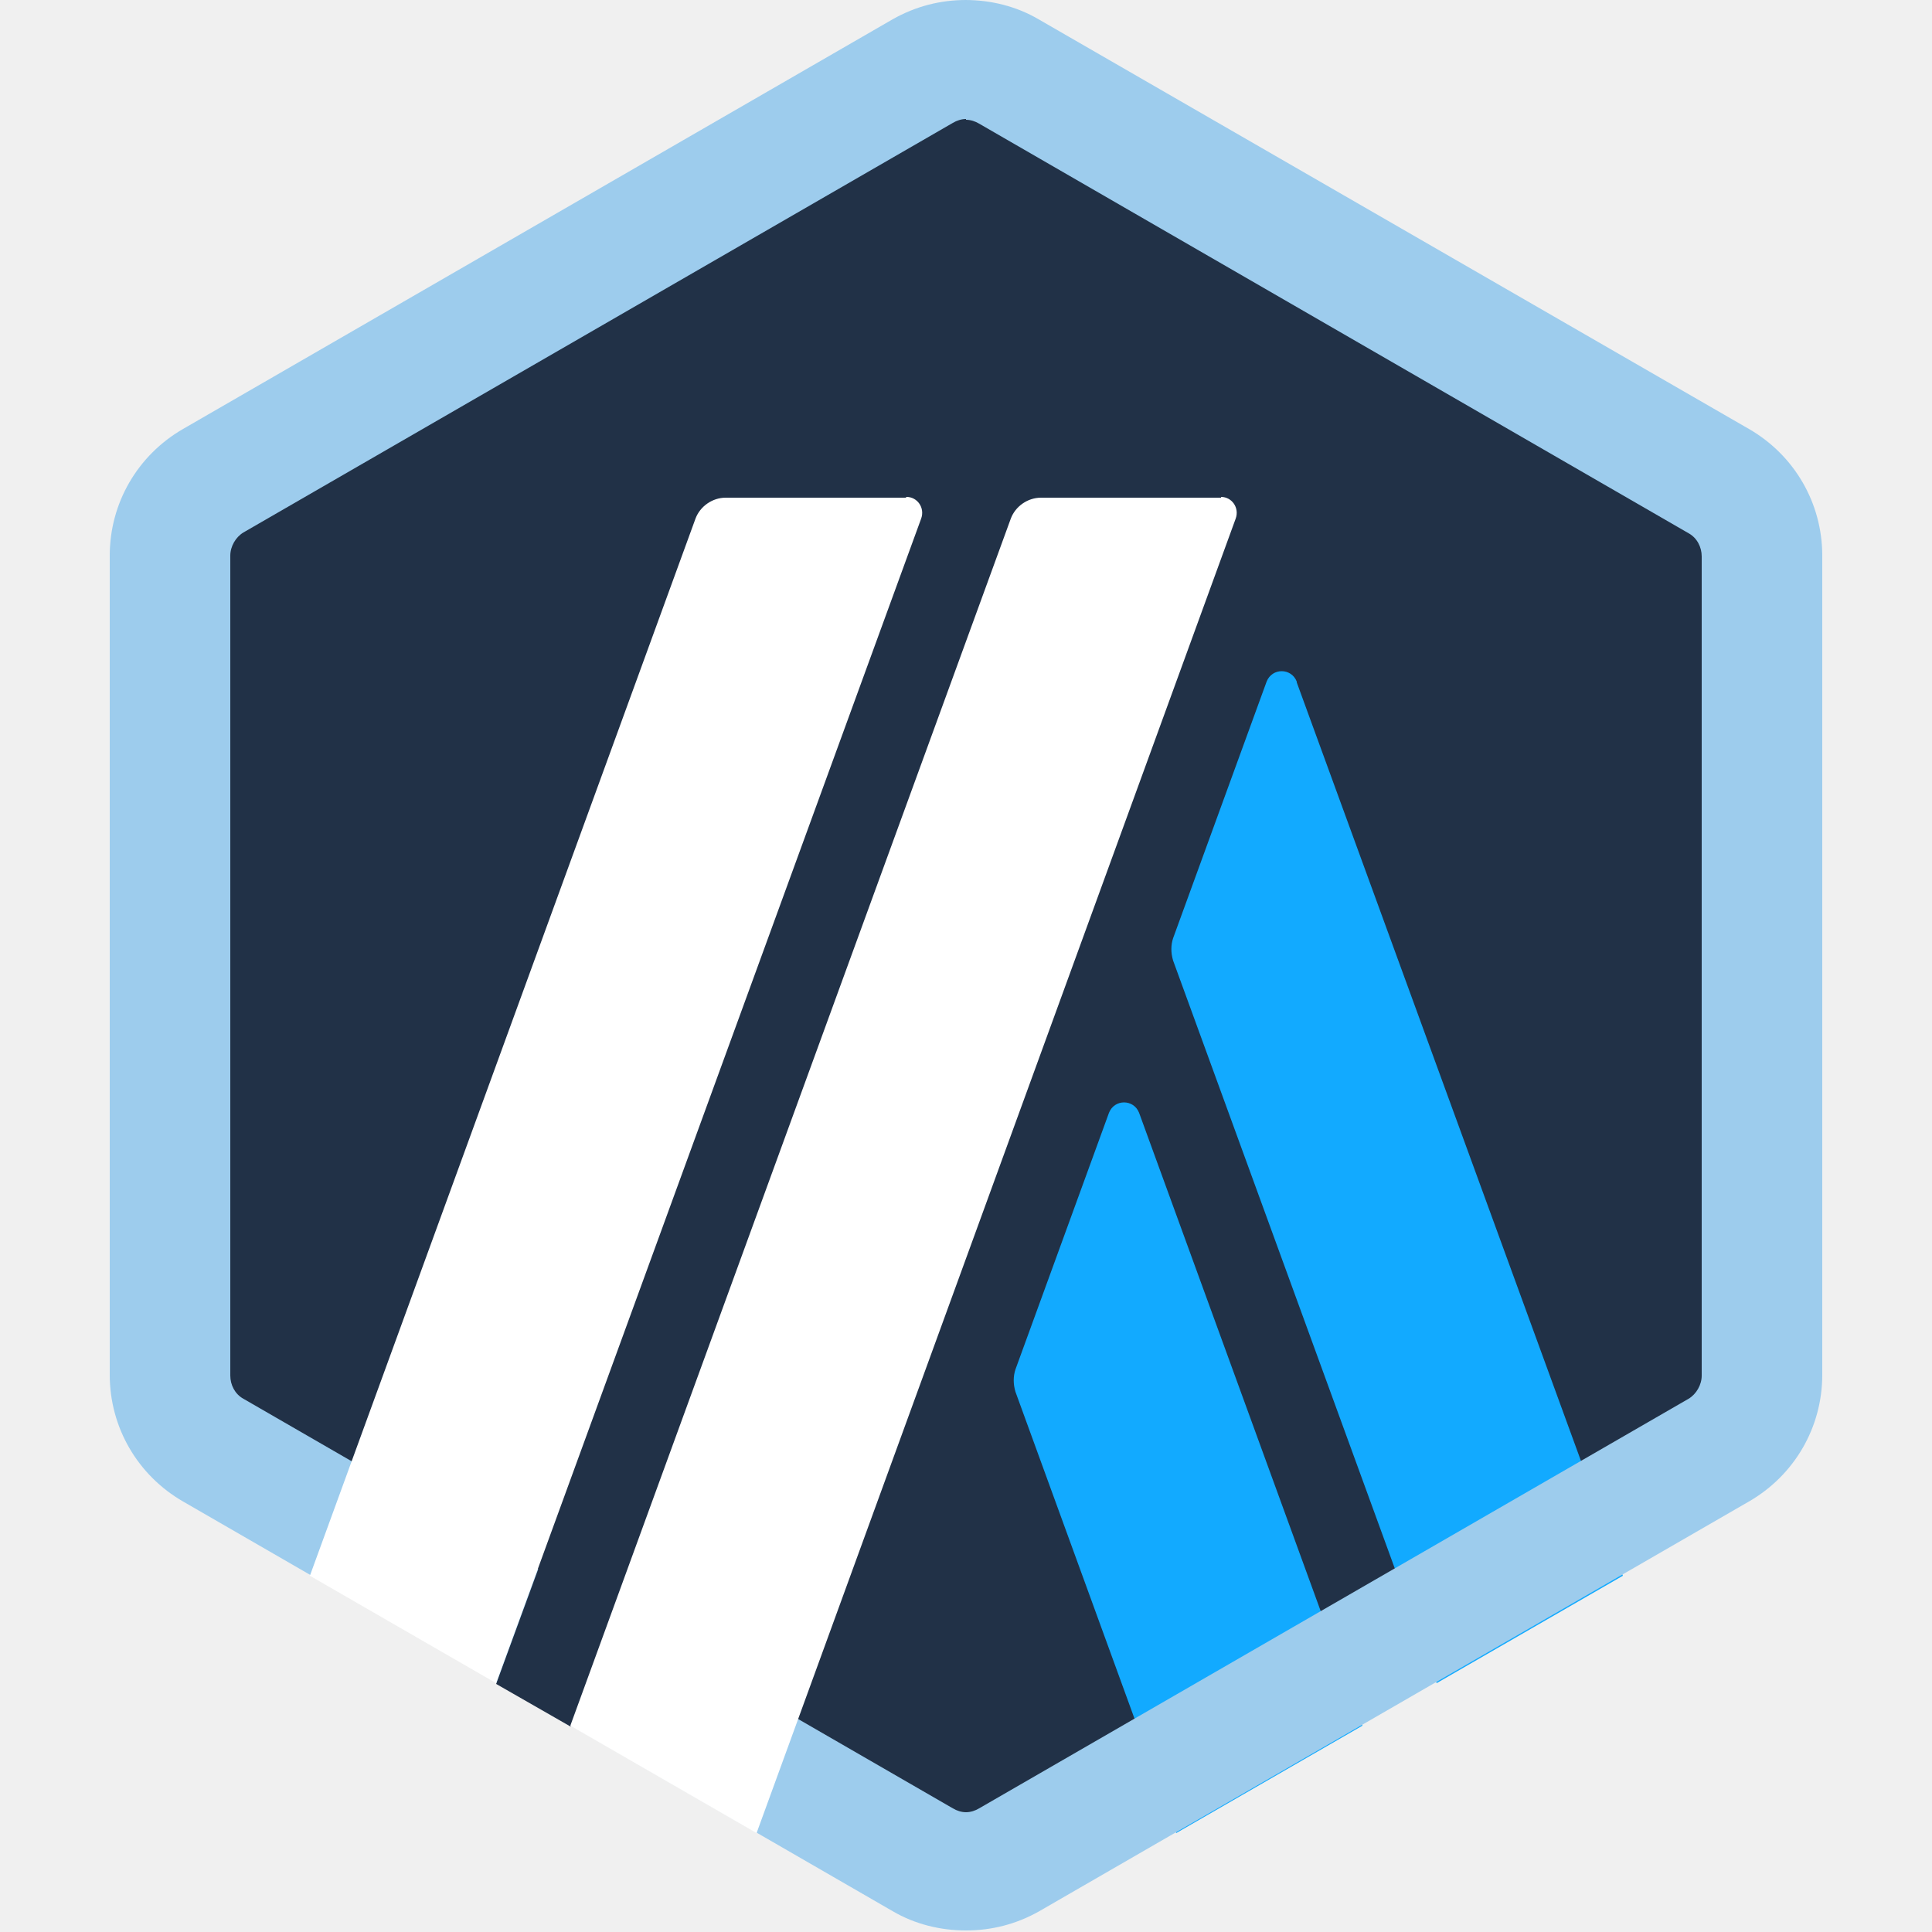
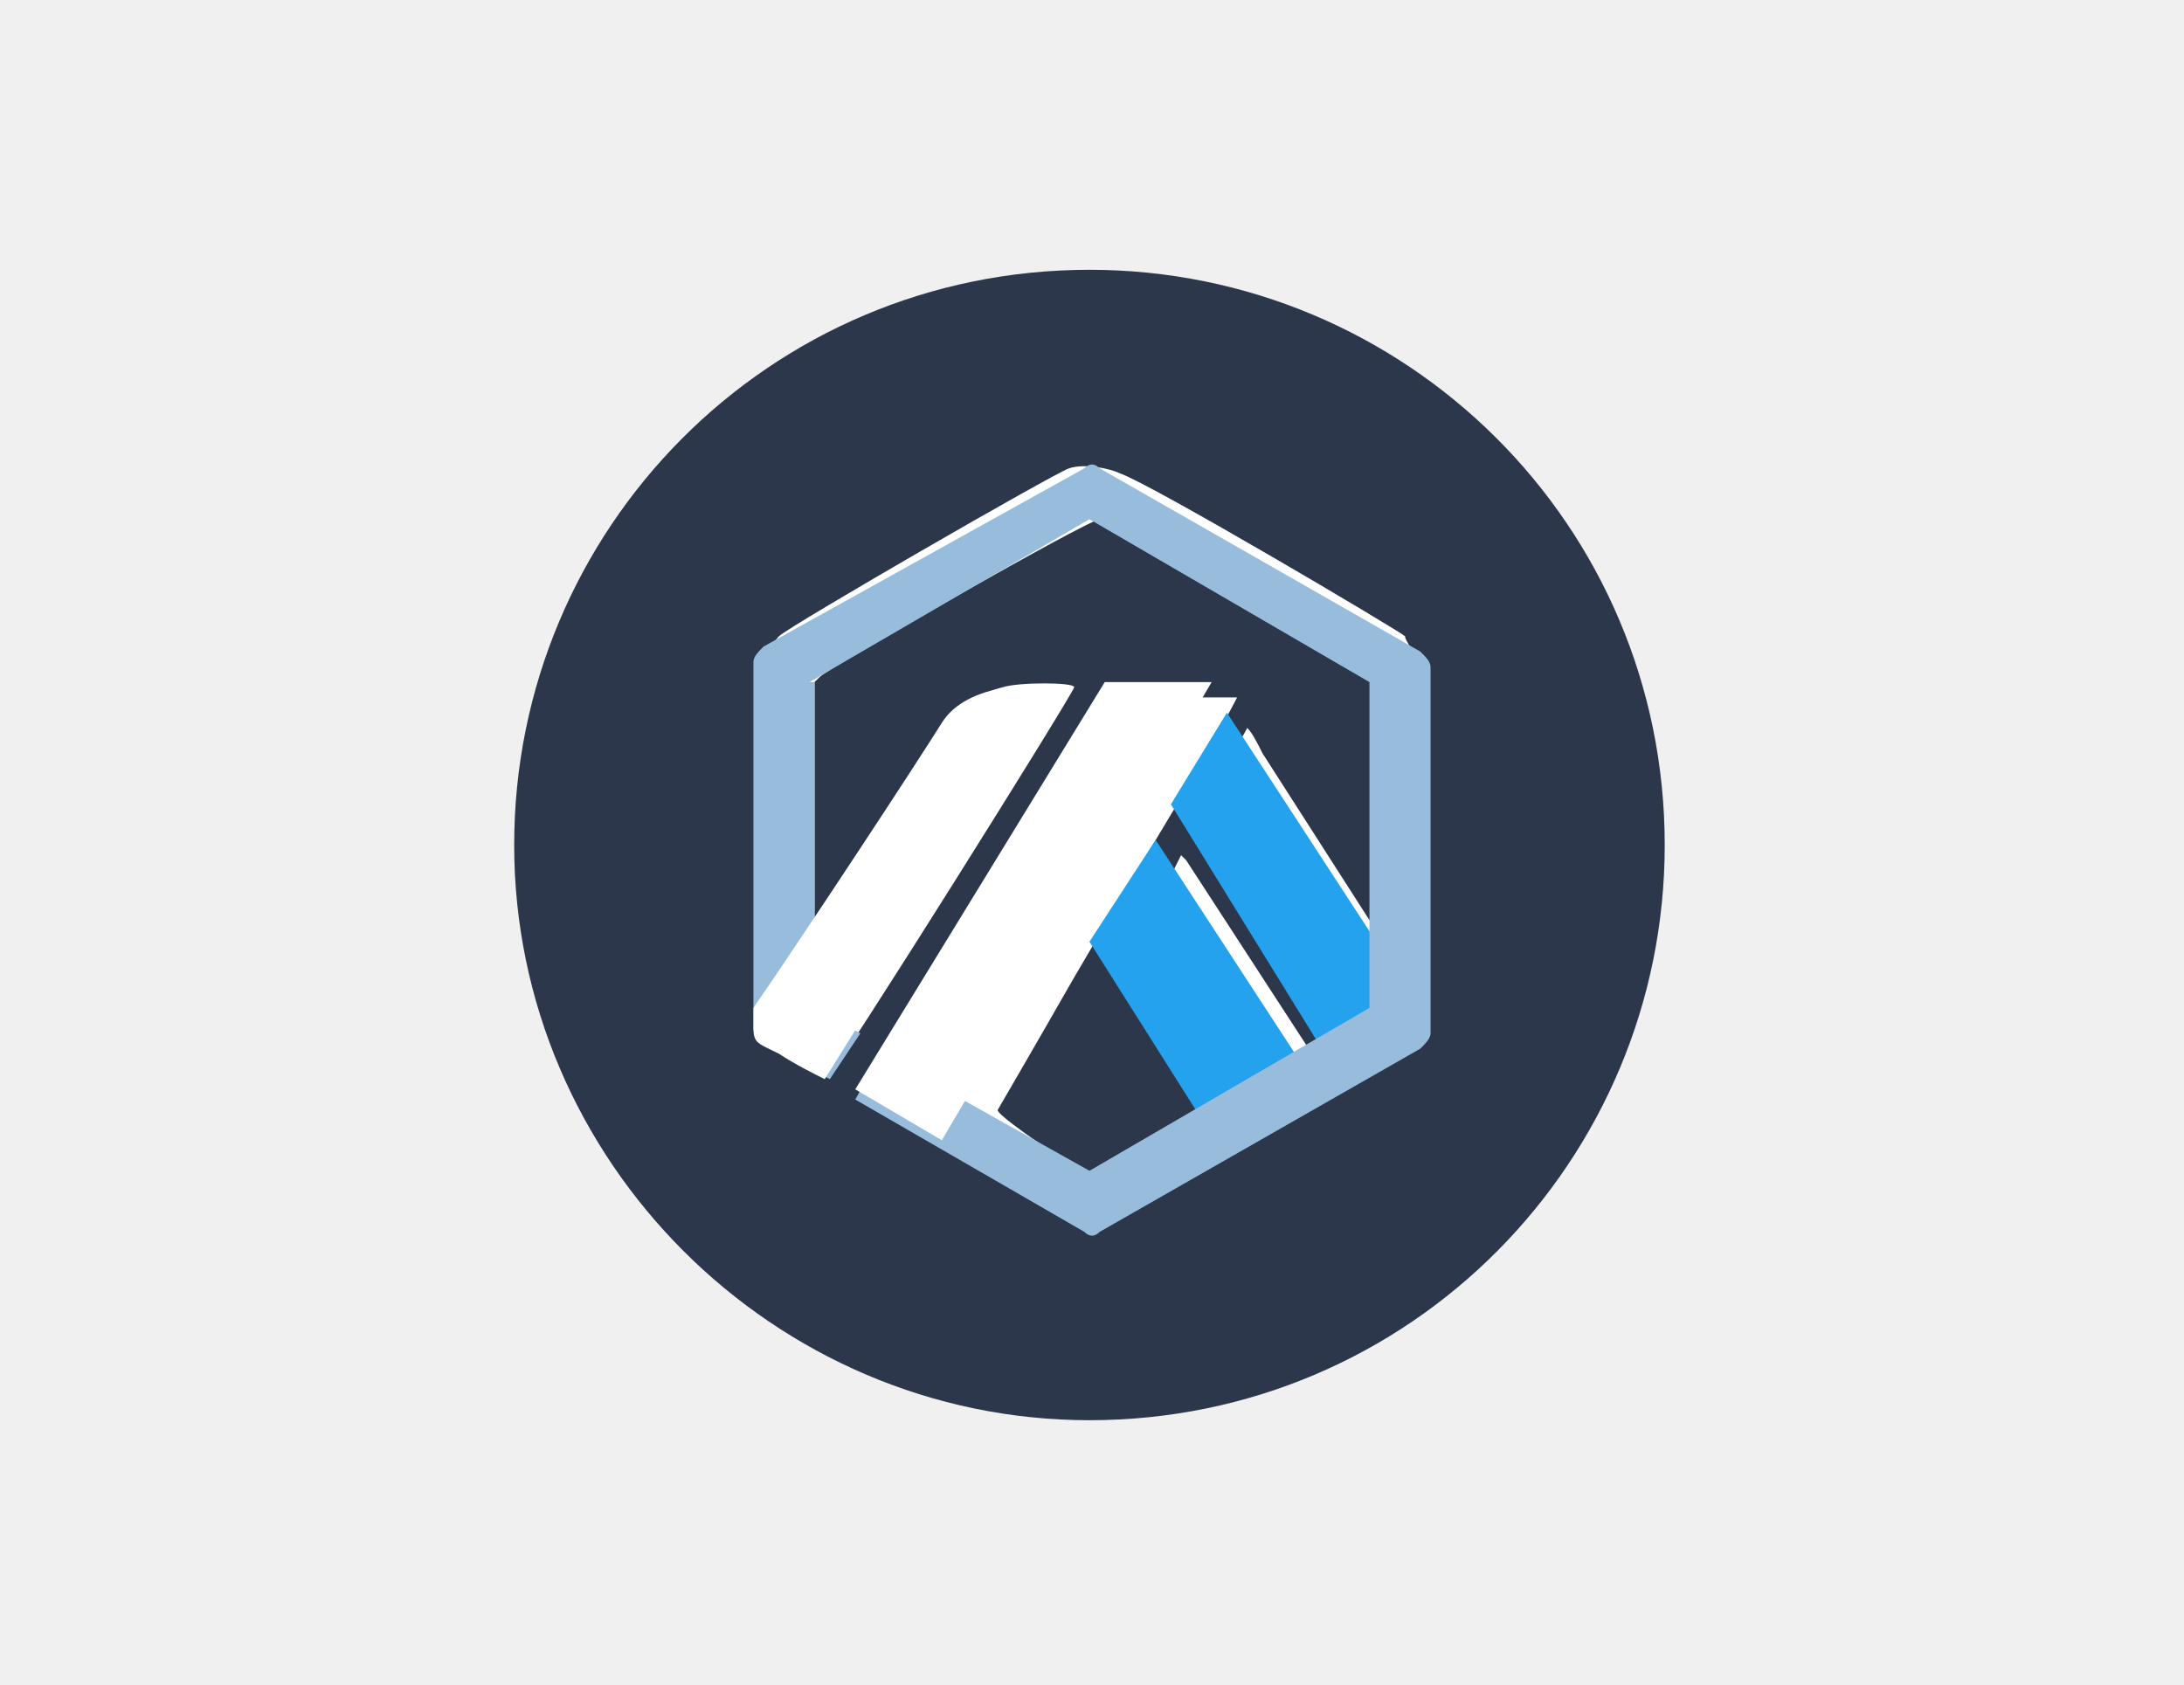
- <svg xmlns="http://www.w3.org/2000/svg" version="1.1" id="Layer_1" x="0px" y="0px" viewBox="0 0 2500 2500" style="enable-background:new 0 0 2500 2500;" xml:space="preserve">
+ <svg xmlns="http://www.w3.org/2000/svg" version="1.0" id="katman_1" x="0px" y="0px" viewBox="0 0 42.9 33.1" style="enable-background:new 0 0 42.9 33.1;" xml:space="preserve">
  <style type="text/css">
- 	.st0{fill:none;}
- 	.st1{fill:#213147;}
- 	.st2{fill:#12AAFF;}
- 	.st3{fill:#9DCCED;}
+ 	.st0{fill:#2C374B;}
+ 	.st1{fill-rule:evenodd;clip-rule:evenodd;fill:#FFFFFF;}
+ 	.st2{fill:#24A2EE;}
+ 	.st3{fill-rule:evenodd;clip-rule:evenodd;fill:#98BCDC;}
	.st4{fill:#FFFFFF;}
</style>
-   <g id="Layer_x0020_1">
-     <g id="_2405588477232">
-       <rect class="st0" width="2500" height="2500" />
-       <g>
-         <g>
-           <path class="st1" d="M226,760v980c0,63,33,120,88,152l849,490c54,31,121,31,175,0l849-490c54-31,88-89,88-152V760      c0-63-33-120-88-152l-849-490c-54-31-121-31-175,0L314,608c-54,31-87,89-87,152H226z" />
-           <g>
-             <g>
-               <g>
-                 <path class="st2" d="M1435,1440l-121,332c-3,9-3,19,0,29l208,571l241-139l-289-793C1467,1422,1442,1422,1435,1440z" />
-               </g>
-               <g>
-                 <path class="st2" d="M1678,882c-7-18-32-18-39,0l-121,332c-3,9-3,19,0,29l341,935l241-139L1678,883V882z" />
-               </g>
-             </g>
-           </g>
-           <g>
-             <path class="st3" d="M1250,155c6,0,12,2,17,5l918,530c11,6,17,18,17,30v1060c0,12-7,24-17,30l-918,530c-5,3-11,5-17,5       s-12-2-17-5l-918-530c-11-6-17-18-17-30V719c0-12,7-24,17-30l918-530c5-3,11-5,17-5l0,0V155z M1250,0c-33,0-65,8-95,25L237,555       c-59,34-95,96-95,164v1060c0,68,36,130,95,164l918,530c29,17,62,25,95,25s65-8,95-25l918-530c59-34,95-96,95-164V719       c0-68-36-130-95-164L1344,25c-29-17-62-25-95-25l0,0H1250z" />
-           </g>
-           <polygon class="st1" points="642,2179 727,1947 897,2088 738,2234     " />
-           <g>
-             <path class="st4" d="M1172,644H939c-17,0-33,11-39,27L401,2039l241,139l550-1507c5-14-5-28-19-28L1172,644z" />
-             <path class="st4" d="M1580,644h-233c-17,0-33,11-39,27L738,2233l241,139l620-1701c5-14-5-28-19-28V644z" />
-           </g>
-         </g>
-       </g>
-     </g>
-   </g>
+   <path class="st0" d="M21.4,27.9c6.3,0,11.3-5.1,11.3-11.3c0-6.3-5.1-11.3-11.3-11.3c-6.3,0-11.3,5.1-11.3,11.3  C10.1,22.8,15.2,27.9,21.4,27.9z" />
+   <path class="st1" d="M27.6,12.5c-0.1-0.1-5-3-5.6-3.2c-0.2-0.1-0.7-0.2-1-0.1c-0.3,0.1-5.5,3.1-5.7,3.3c-0.1,0.1-0.2,0.3-0.3,0.4  c-0.1,0.2-0.1,0.3-0.1,3.8l0,3.6l0.7,0.4c0.4,0.2,0.7,0.4,0.7,0.4c0.1,0,4.8-7.5,4.8-7.6c0-0.1-1.1-0.1-1.4,0  c-0.4,0.1-0.7,0.3-0.9,0.5c-0.1,0.1-0.7,1.1-1.5,2.2c-0.7,1.1-1.3,2.1-1.3,2.1c0,0,0-1,0-2.4v-2.5l0.1-0.1c0.2-0.2,5.3-3.1,5.5-3.1  c0.1,0,0.2,0,1.4,0.7c0.4,0.2,1.5,0.8,2.4,1.4c0.9,0.5,1.7,1,1.8,1.1l0.1,0.1v5.2l-2.5-3.9c-0.1-0.2-0.2-0.4-0.3-0.5l0,0l0,0  c0,0,0,0,0,0c0,0-0.1,0.2-0.7,1.2c-0.1,0.1-0.2,0.3-0.2,0.4l-0.1,0.2l0,0l0,0l0.1,0.1l0.1,0.1c0,0,0,0.1,0.1,0.1l0.2,0.3  c0,0,0,0.1,0.1,0.1c0.1,0.1,0.2,0.3,0.2,0.4c0,0,0,0,0,0.1l2.1,3.4l-0.2,0.1c-0.1,0.1-0.2,0.1-0.3,0.1l-2.6-4l-0.1-0.1l-0.2,0.4l0,0  l-1,1.6l0,0l2,3.2c-0.3,0.2-2,1.4-2.1,1.4c-0.1,0-2.4-1.5-2.3-1.6c0,0,0.7-1.2,1.5-2.6l0,0c0.7-1.2,1.6-2.7,2.2-3.7  c0.7-1.2,1-1.8,1-1.8c0,0-0.5,0-1.1,0l-1,0l-2.3,3.8c-0.8,1.4-1.6,2.7-2,3.4l0,0C17.2,21,17,21.2,17,21.2l-0.1,0.2l1.8,1  c1,0.6,1.9,1.1,2.1,1.2c0.3,0.2,0.8,0.2,1,0.2c0.2-0.1,5.4-3.1,5.7-3.3c0.1-0.1,0.2-0.2,0.3-0.4l0.1-0.3l0-3.3l0-3.3l-0.1-0.2  C27.8,12.8,27.6,12.6,27.6,12.5z M27,18.6L27,18.6L27,18.6L27,18.6z" />
+   <path class="st2" d="M27.1,18.6l-3-4.6l-1.1,1.8l2.9,4.7l1.3-0.6L27.1,18.6z" />
+   <path class="st2" d="M25.7,21.1l-3-4.6l-1.3,2l2.4,3.8l1.5-0.6L25.7,21.1z" />
+   <path class="st3" d="M15.9,13.4l5.5-3.2l5.5,3.2v6.4l-5.5,3.2l-4.1-2.3l-0.5,0.9l4.5,2.6c0.1,0.1,0.2,0.1,0.3,0l6.3-3.6  c0.1-0.1,0.2-0.2,0.2-0.3v-7.2c0-0.1-0.1-0.2-0.2-0.3l-6.3-3.6c-0.1-0.1-0.2-0.1-0.3,0L15,12.7c-0.1,0.1-0.2,0.2-0.2,0.3v7.2  c0,0.1,0.1,0.2,0.2,0.3l1.3,0.7l0.6-0.9l-0.9-0.5V13.4z" />
+   <path class="st4" d="M23.8,13.4l-2.1,0l-4.9,8l1.7,1L23.8,13.4z" />
+   <path class="st4" d="M18.5,14.2c0.5-0.8,1.9-0.8,2.5-0.7l-4.8,7.7c-0.2-0.1-0.6-0.3-0.9-0.5c-0.4-0.2-0.5-0.2-0.5-0.5v-0.4  C15.9,18.2,18,15,18.5,14.2z" />
</svg>
